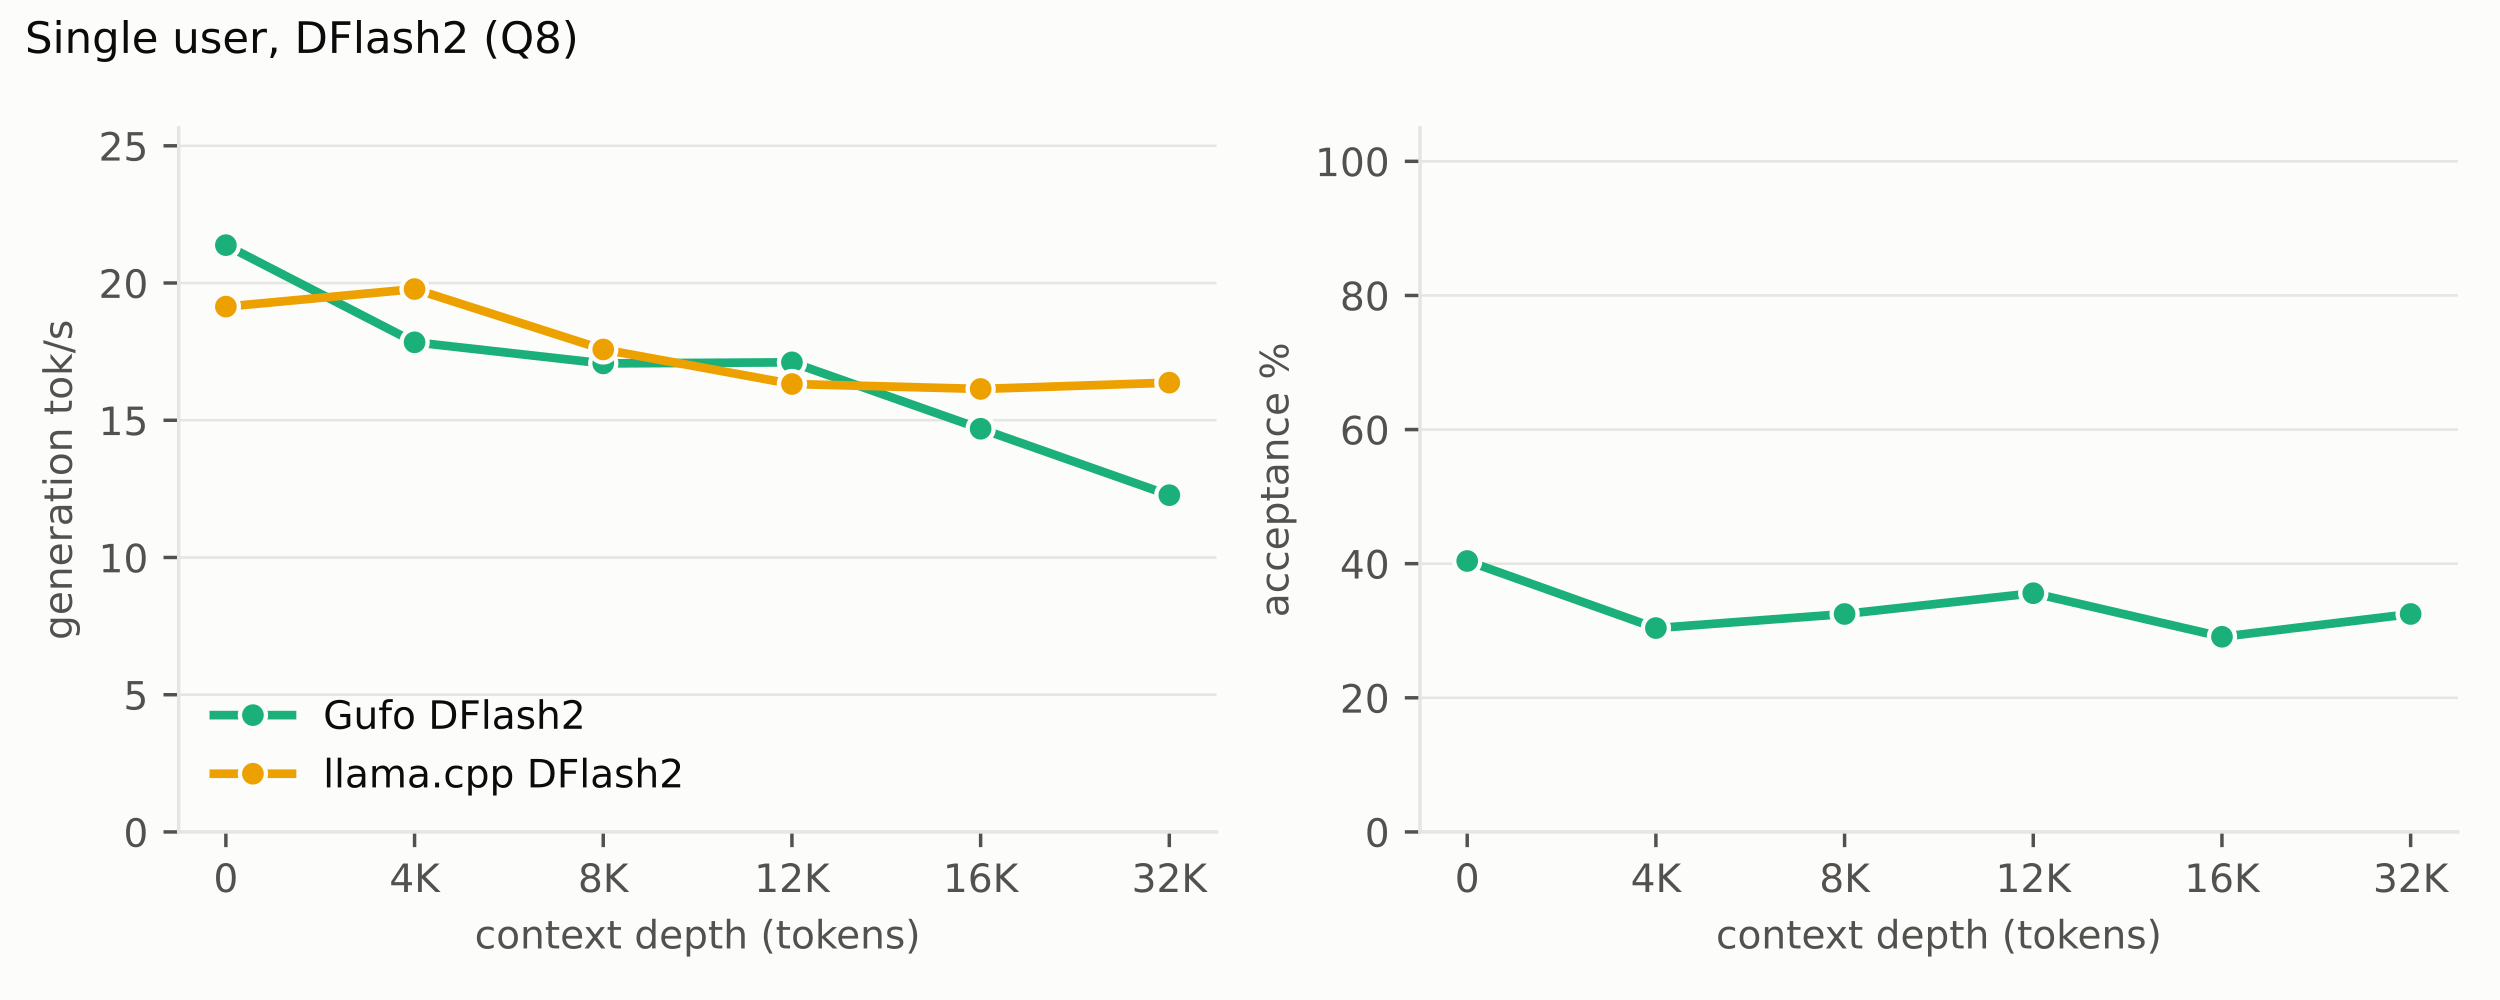
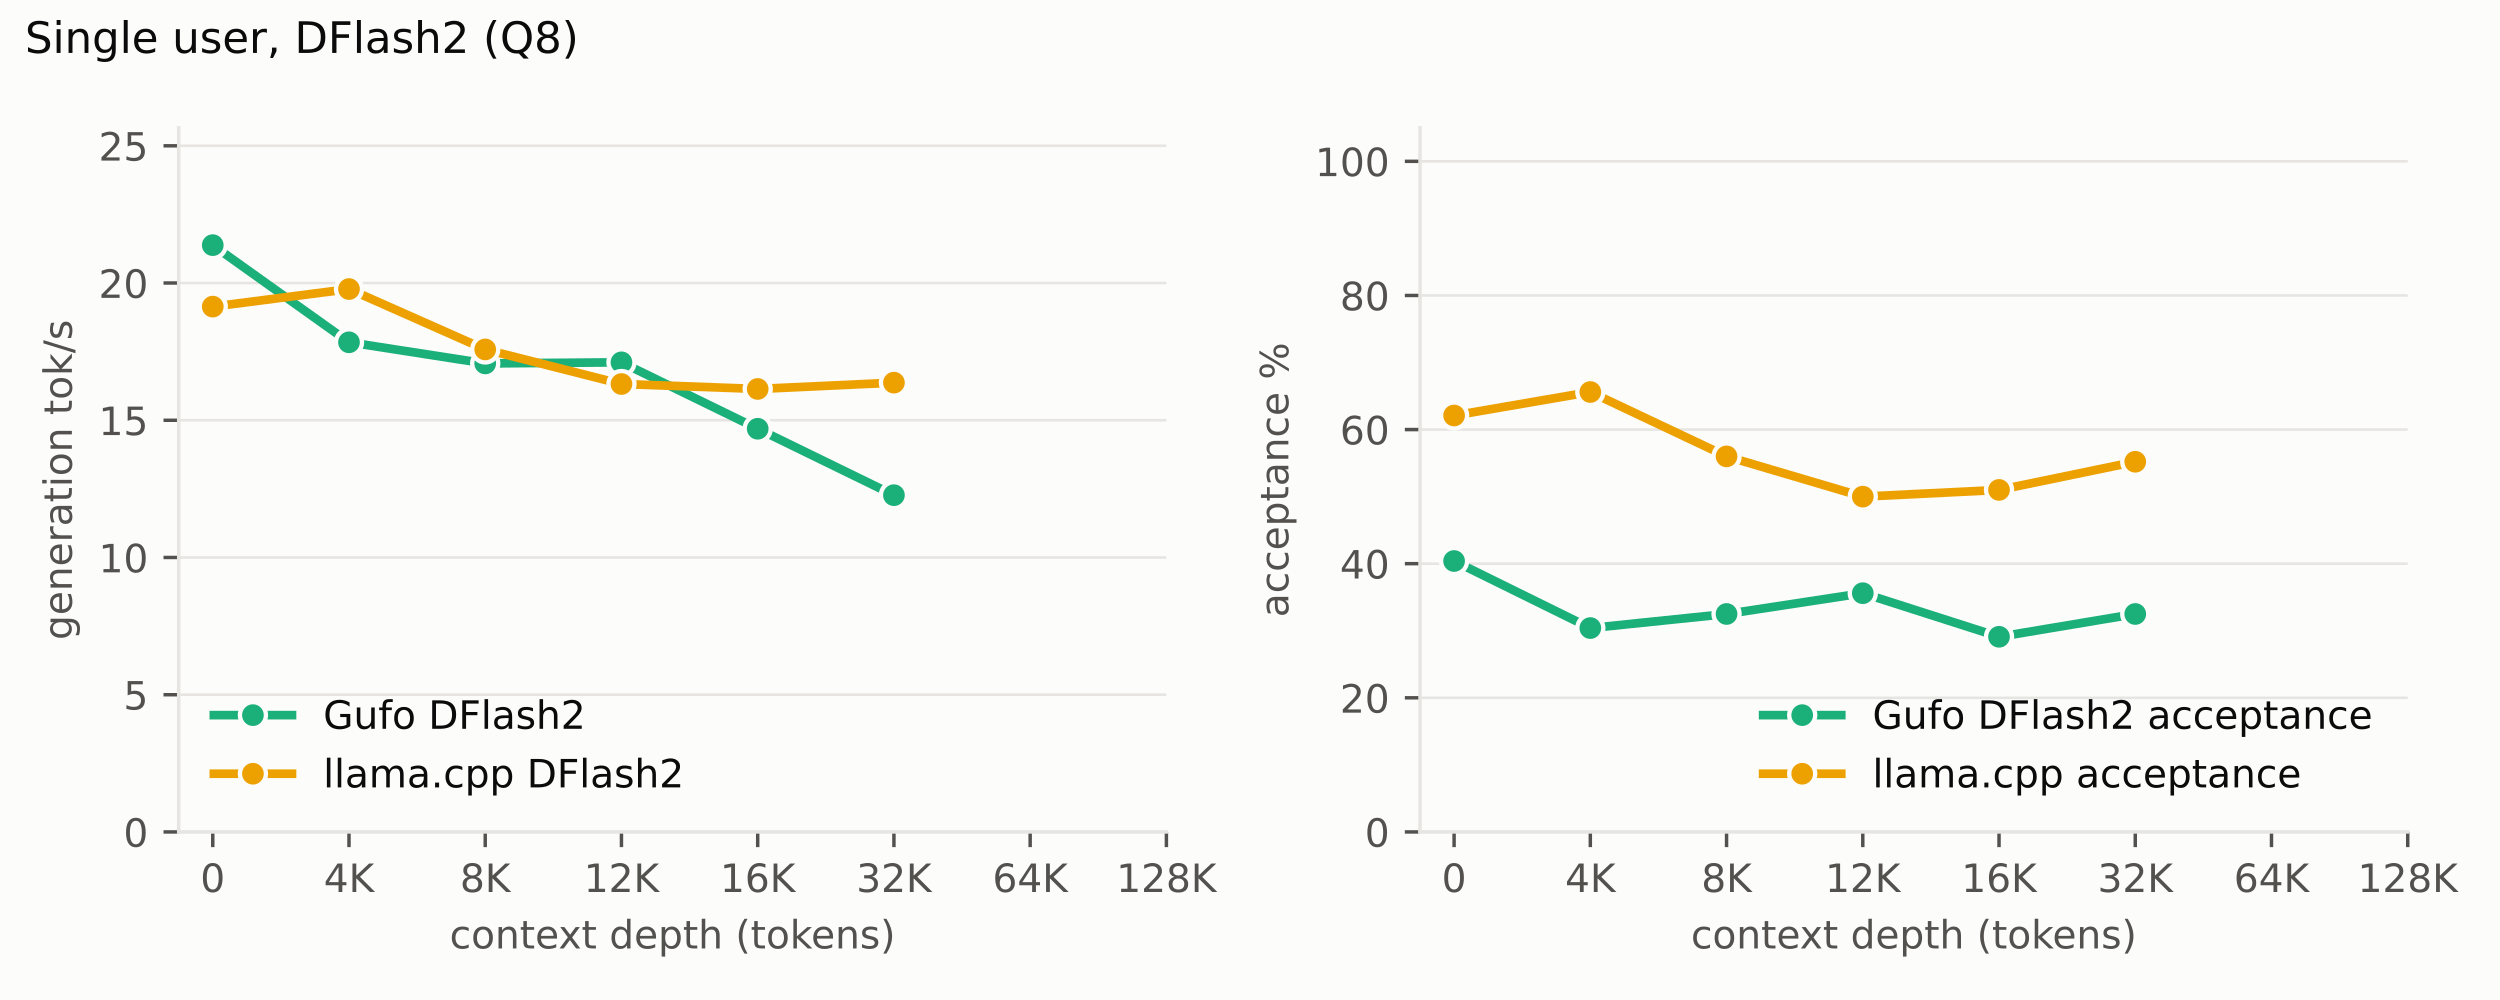
<svg xmlns="http://www.w3.org/2000/svg" xmlns:xlink="http://www.w3.org/1999/xlink" width="576pt" height="230.4pt" viewBox="0 0 576 230.4" version="1.1">
  <defs>
    <style type="text/css">*{stroke-linejoin: round; stroke-linecap: butt}</style>
  </defs>
  <g id="figure_1">
    <g id="patch_1">
      <path d="M 0 230.4  L 576 230.4  L 576 0  L 0 0  z " style="fill: #fcfcfb" />
    </g>
    <g id="axes_1">
      <g id="patch_2">
-         <path d="M 41.173 191.679  L 280.277 191.679  L 280.277 29.441  L 41.173 29.441  z " style="fill: #fcfcfb" />
+         <path d="M 41.173 191.679  L 268.737 191.679  L 268.737 29.441  L 41.173 29.441  z " style="fill: #fcfcfb" />
      </g>
      <g id="matplotlib.axis_1">
        <g id="xtick_1">
          <g id="line2d_1">
            <defs>
              <path id="m1ebf051f68" d="M 0 0  L 0 3.5  " style="stroke: #52514e; stroke-width: 0.8" />
            </defs>
            <g>
-               <use xlink:href="#m1ebf051f68" x="52.042" y="191.679" style="fill: #52514e; stroke: #52514e; stroke-width: 0.8" />
+               <use xlink:href="#m1ebf051f68" x="49.02" y="191.679" style="fill: #52514e; stroke: #52514e; stroke-width: 0.8" />
            </g>
          </g>
          <g id="text_1">
-             <text style="font-size: 9px; font-family: 'DejaVu Sans', 'Bitstream Vera Sans', 'Computer Modern Sans Serif', 'Lucida Grande', 'Verdana', 'Geneva', 'Lucid', 'Arial', 'Helvetica', 'Avant Garde', sans-serif; text-anchor: middle; fill: #52514e" x="52.042" y="205.517" transform="rotate(-0 52.04157 205.5172)">0</text>
+             <text style="font-size: 9px; font-family: 'DejaVu Sans', 'Bitstream Vera Sans', 'Computer Modern Sans Serif', 'Lucida Grande', 'Verdana', 'Geneva', 'Lucid', 'Arial', 'Helvetica', 'Avant Garde', sans-serif; text-anchor: middle; fill: #52514e" x="49.02" y="205.517" transform="rotate(-0 49.02023 205.5172)">0</text>
          </g>
        </g>
        <g id="xtick_2">
          <g id="line2d_2">
            <g>
-               <use xlink:href="#m1ebf051f68" x="95.515" y="191.679" style="fill: #52514e; stroke: #52514e; stroke-width: 0.8" />
+               <use xlink:href="#m1ebf051f68" x="80.408" y="191.679" style="fill: #52514e; stroke: #52514e; stroke-width: 0.8" />
            </g>
          </g>
          <g id="text_2">
-             <text style="font-size: 9px; font-family: 'DejaVu Sans', 'Bitstream Vera Sans', 'Computer Modern Sans Serif', 'Lucida Grande', 'Verdana', 'Geneva', 'Lucid', 'Arial', 'Helvetica', 'Avant Garde', sans-serif; text-anchor: middle; fill: #52514e" x="95.515" y="205.517" transform="rotate(-0 95.51503 205.5172)">4K</text>
+             <text style="font-size: 9px; font-family: 'DejaVu Sans', 'Bitstream Vera Sans', 'Computer Modern Sans Serif', 'Lucida Grande', 'Verdana', 'Geneva', 'Lucid', 'Arial', 'Helvetica', 'Avant Garde', sans-serif; text-anchor: middle; fill: #52514e" x="80.408" y="205.517" transform="rotate(-0 80.40831 205.5172)">4K</text>
          </g>
        </g>
        <g id="xtick_3">
          <g id="line2d_3">
            <g>
-               <use xlink:href="#m1ebf051f68" x="138.988" y="191.679" style="fill: #52514e; stroke: #52514e; stroke-width: 0.8" />
+               <use xlink:href="#m1ebf051f68" x="111.796" y="191.679" style="fill: #52514e; stroke: #52514e; stroke-width: 0.8" />
            </g>
          </g>
          <g id="text_3">
-             <text style="font-size: 9px; font-family: 'DejaVu Sans', 'Bitstream Vera Sans', 'Computer Modern Sans Serif', 'Lucida Grande', 'Verdana', 'Geneva', 'Lucid', 'Arial', 'Helvetica', 'Avant Garde', sans-serif; text-anchor: middle; fill: #52514e" x="138.988" y="205.517" transform="rotate(-0 138.9885 205.5172)">8K</text>
+             <text style="font-size: 9px; font-family: 'DejaVu Sans', 'Bitstream Vera Sans', 'Computer Modern Sans Serif', 'Lucida Grande', 'Verdana', 'Geneva', 'Lucid', 'Arial', 'Helvetica', 'Avant Garde', sans-serif; text-anchor: middle; fill: #52514e" x="111.796" y="205.517" transform="rotate(-0 111.7964 205.5172)">8K</text>
          </g>
        </g>
        <g id="xtick_4">
          <g id="line2d_4">
            <g>
-               <use xlink:href="#m1ebf051f68" x="182.462" y="191.679" style="fill: #52514e; stroke: #52514e; stroke-width: 0.8" />
+               <use xlink:href="#m1ebf051f68" x="143.184" y="191.679" style="fill: #52514e; stroke: #52514e; stroke-width: 0.8" />
            </g>
          </g>
          <g id="text_4">
-             <text style="font-size: 9px; font-family: 'DejaVu Sans', 'Bitstream Vera Sans', 'Computer Modern Sans Serif', 'Lucida Grande', 'Verdana', 'Geneva', 'Lucid', 'Arial', 'Helvetica', 'Avant Garde', sans-serif; text-anchor: middle; fill: #52514e" x="182.462" y="205.517" transform="rotate(-0 182.4619 205.5172)">12K</text>
+             <text style="font-size: 9px; font-family: 'DejaVu Sans', 'Bitstream Vera Sans', 'Computer Modern Sans Serif', 'Lucida Grande', 'Verdana', 'Geneva', 'Lucid', 'Arial', 'Helvetica', 'Avant Garde', sans-serif; text-anchor: middle; fill: #52514e" x="143.184" y="205.517" transform="rotate(-0 143.1845 205.5172)">12K</text>
          </g>
        </g>
        <g id="xtick_5">
          <g id="line2d_5">
            <g>
-               <use xlink:href="#m1ebf051f68" x="225.935" y="191.679" style="fill: #52514e; stroke: #52514e; stroke-width: 0.8" />
+               <use xlink:href="#m1ebf051f68" x="174.573" y="191.679" style="fill: #52514e; stroke: #52514e; stroke-width: 0.8" />
            </g>
          </g>
          <g id="text_5">
-             <text style="font-size: 9px; font-family: 'DejaVu Sans', 'Bitstream Vera Sans', 'Computer Modern Sans Serif', 'Lucida Grande', 'Verdana', 'Geneva', 'Lucid', 'Arial', 'Helvetica', 'Avant Garde', sans-serif; text-anchor: middle; fill: #52514e" x="225.935" y="205.517" transform="rotate(-0 225.9354 205.5172)">16K</text>
+             <text style="font-size: 9px; font-family: 'DejaVu Sans', 'Bitstream Vera Sans', 'Computer Modern Sans Serif', 'Lucida Grande', 'Verdana', 'Geneva', 'Lucid', 'Arial', 'Helvetica', 'Avant Garde', sans-serif; text-anchor: middle; fill: #52514e" x="174.573" y="205.517" transform="rotate(-0 174.5726 205.5172)">16K</text>
          </g>
        </g>
        <g id="xtick_6">
          <g id="line2d_6">
            <g>
-               <use xlink:href="#m1ebf051f68" x="269.409" y="191.679" style="fill: #52514e; stroke: #52514e; stroke-width: 0.8" />
+               <use xlink:href="#m1ebf051f68" x="205.961" y="191.679" style="fill: #52514e; stroke: #52514e; stroke-width: 0.8" />
            </g>
          </g>
          <g id="text_6">
-             <text style="font-size: 9px; font-family: 'DejaVu Sans', 'Bitstream Vera Sans', 'Computer Modern Sans Serif', 'Lucida Grande', 'Verdana', 'Geneva', 'Lucid', 'Arial', 'Helvetica', 'Avant Garde', sans-serif; text-anchor: middle; fill: #52514e" x="269.409" y="205.517" transform="rotate(-0 269.4089 205.5172)">32K</text>
-           </g>
-         </g>
-         <g id="text_7">
-           <text style="font-size: 9px; font-family: 'DejaVu Sans', 'Bitstream Vera Sans', 'Computer Modern Sans Serif', 'Lucida Grande', 'Verdana', 'Geneva', 'Lucid', 'Arial', 'Helvetica', 'Avant Garde', sans-serif; text-anchor: middle; fill: #52514e" x="160.725" y="218.518" transform="rotate(-0 160.7252 218.5179)">context depth (tokens)</text>
+             <text style="font-size: 9px; font-family: 'DejaVu Sans', 'Bitstream Vera Sans', 'Computer Modern Sans Serif', 'Lucida Grande', 'Verdana', 'Geneva', 'Lucid', 'Arial', 'Helvetica', 'Avant Garde', sans-serif; text-anchor: middle; fill: #52514e" x="205.961" y="205.517" transform="rotate(-0 205.9607 205.5172)">32K</text>
+           </g>
+         </g>
+         <g id="xtick_7">
+           <g id="line2d_7">
+             <g>
+               <use xlink:href="#m1ebf051f68" x="237.349" y="191.679" style="fill: #52514e; stroke: #52514e; stroke-width: 0.8" />
+             </g>
+           </g>
+           <g id="text_7">
+             <text style="font-size: 9px; font-family: 'DejaVu Sans', 'Bitstream Vera Sans', 'Computer Modern Sans Serif', 'Lucida Grande', 'Verdana', 'Geneva', 'Lucid', 'Arial', 'Helvetica', 'Avant Garde', sans-serif; text-anchor: middle; fill: #52514e" x="237.349" y="205.517" transform="rotate(-0 237.3487 205.5172)">64K</text>
+           </g>
+         </g>
+         <g id="xtick_8">
+           <g id="line2d_8">
+             <g>
+               <use xlink:href="#m1ebf051f68" x="268.737" y="191.679" style="fill: #52514e; stroke: #52514e; stroke-width: 0.8" />
+             </g>
+           </g>
+           <g id="text_8">
+             <text style="font-size: 9px; font-family: 'DejaVu Sans', 'Bitstream Vera Sans', 'Computer Modern Sans Serif', 'Lucida Grande', 'Verdana', 'Geneva', 'Lucid', 'Arial', 'Helvetica', 'Avant Garde', sans-serif; text-anchor: middle; fill: #52514e" x="268.737" y="205.517" transform="rotate(-0 268.7368 205.5172)">128K</text>
+           </g>
+         </g>
+         <g id="text_9">
+           <text style="font-size: 9px; font-family: 'DejaVu Sans', 'Bitstream Vera Sans', 'Computer Modern Sans Serif', 'Lucida Grande', 'Verdana', 'Geneva', 'Lucid', 'Arial', 'Helvetica', 'Avant Garde', sans-serif; text-anchor: middle; fill: #52514e" x="154.955" y="218.518" transform="rotate(-0 154.955 218.5179)">context depth (tokens)</text>
        </g>
      </g>
      <g id="matplotlib.axis_2">
        <g id="ytick_1">
-           <g id="line2d_7">
-             <path d="M 41.173 191.679  L 280.277 191.679  " clip-path="url(#p342132c2d8)" style="fill: none; stroke: #e6e5e1; stroke-width: 0.6; stroke-linecap: square" />
-           </g>
-           <g id="line2d_8">
+           <g id="line2d_9">
+             <path d="M 41.173 191.679  L 268.737 191.679  " clip-path="url(#pf7dad70ffb)" style="fill: none; stroke: #e6e5e1; stroke-width: 0.6; stroke-linecap: square" />
+           </g>
+           <g id="line2d_10">
            <defs>
              <path id="m680e5b1e24" d="M 0 0  L -3.5 0  " style="stroke: #52514e; stroke-width: 0.8" />
            </defs>
            <g>
              <use xlink:href="#m680e5b1e24" x="41.173" y="191.679" style="fill: #52514e; stroke: #52514e; stroke-width: 0.8" />
            </g>
          </g>
-           <g id="text_8">
+           <g id="text_10">
            <text style="font-size: 9px; font-family: 'DejaVu Sans', 'Bitstream Vera Sans', 'Computer Modern Sans Serif', 'Lucida Grande', 'Verdana', 'Geneva', 'Lucid', 'Arial', 'Helvetica', 'Avant Garde', sans-serif; text-anchor: end; fill: #52514e" x="34.173" y="195.098" transform="rotate(-0 34.1732 195.0982)">0</text>
          </g>
        </g>
        <g id="ytick_2">
-           <g id="line2d_9">
-             <path d="M 41.173 160.061  L 280.277 160.061  " clip-path="url(#p342132c2d8)" style="fill: none; stroke: #e6e5e1; stroke-width: 0.6; stroke-linecap: square" />
-           </g>
-           <g id="line2d_10">
+           <g id="line2d_11">
+             <path d="M 41.173 160.061  L 268.737 160.061  " clip-path="url(#pf7dad70ffb)" style="fill: none; stroke: #e6e5e1; stroke-width: 0.6; stroke-linecap: square" />
+           </g>
+           <g id="line2d_12">
            <g>
              <use xlink:href="#m680e5b1e24" x="41.173" y="160.061" style="fill: #52514e; stroke: #52514e; stroke-width: 0.8" />
            </g>
          </g>
-           <g id="text_9">
+           <g id="text_11">
            <text style="font-size: 9px; font-family: 'DejaVu Sans', 'Bitstream Vera Sans', 'Computer Modern Sans Serif', 'Lucida Grande', 'Verdana', 'Geneva', 'Lucid', 'Arial', 'Helvetica', 'Avant Garde', sans-serif; text-anchor: end; fill: #52514e" x="34.173" y="163.48" transform="rotate(-0 34.1732 163.4802)">5</text>
          </g>
        </g>
        <g id="ytick_3">
-           <g id="line2d_11">
-             <path d="M 41.173 128.443  L 280.277 128.443  " clip-path="url(#p342132c2d8)" style="fill: none; stroke: #e6e5e1; stroke-width: 0.6; stroke-linecap: square" />
-           </g>
-           <g id="line2d_12">
+           <g id="line2d_13">
+             <path d="M 41.173 128.443  L 268.737 128.443  " clip-path="url(#pf7dad70ffb)" style="fill: none; stroke: #e6e5e1; stroke-width: 0.6; stroke-linecap: square" />
+           </g>
+           <g id="line2d_14">
            <g>
              <use xlink:href="#m680e5b1e24" x="41.173" y="128.443" style="fill: #52514e; stroke: #52514e; stroke-width: 0.8" />
            </g>
          </g>
-           <g id="text_10">
+           <g id="text_12">
            <text style="font-size: 9px; font-family: 'DejaVu Sans', 'Bitstream Vera Sans', 'Computer Modern Sans Serif', 'Lucida Grande', 'Verdana', 'Geneva', 'Lucid', 'Arial', 'Helvetica', 'Avant Garde', sans-serif; text-anchor: end; fill: #52514e" x="34.173" y="131.862" transform="rotate(-0 34.1732 131.8622)">10</text>
          </g>
        </g>
        <g id="ytick_4">
-           <g id="line2d_13">
-             <path d="M 41.173 96.825  L 280.277 96.825  " clip-path="url(#p342132c2d8)" style="fill: none; stroke: #e6e5e1; stroke-width: 0.6; stroke-linecap: square" />
-           </g>
-           <g id="line2d_14">
+           <g id="line2d_15">
+             <path d="M 41.173 96.825  L 268.737 96.825  " clip-path="url(#pf7dad70ffb)" style="fill: none; stroke: #e6e5e1; stroke-width: 0.6; stroke-linecap: square" />
+           </g>
+           <g id="line2d_16">
            <g>
              <use xlink:href="#m680e5b1e24" x="41.173" y="96.825" style="fill: #52514e; stroke: #52514e; stroke-width: 0.8" />
            </g>
          </g>
-           <g id="text_11">
+           <g id="text_13">
            <text style="font-size: 9px; font-family: 'DejaVu Sans', 'Bitstream Vera Sans', 'Computer Modern Sans Serif', 'Lucida Grande', 'Verdana', 'Geneva', 'Lucid', 'Arial', 'Helvetica', 'Avant Garde', sans-serif; text-anchor: end; fill: #52514e" x="34.173" y="100.244" transform="rotate(-0 34.1732 100.2441)">15</text>
          </g>
        </g>
        <g id="ytick_5">
-           <g id="line2d_15">
-             <path d="M 41.173 65.207  L 280.277 65.207  " clip-path="url(#p342132c2d8)" style="fill: none; stroke: #e6e5e1; stroke-width: 0.6; stroke-linecap: square" />
-           </g>
-           <g id="line2d_16">
+           <g id="line2d_17">
+             <path d="M 41.173 65.207  L 268.737 65.207  " clip-path="url(#pf7dad70ffb)" style="fill: none; stroke: #e6e5e1; stroke-width: 0.6; stroke-linecap: square" />
+           </g>
+           <g id="line2d_18">
            <g>
              <use xlink:href="#m680e5b1e24" x="41.173" y="65.207" style="fill: #52514e; stroke: #52514e; stroke-width: 0.8" />
            </g>
          </g>
-           <g id="text_12">
+           <g id="text_14">
            <text style="font-size: 9px; font-family: 'DejaVu Sans', 'Bitstream Vera Sans', 'Computer Modern Sans Serif', 'Lucida Grande', 'Verdana', 'Geneva', 'Lucid', 'Arial', 'Helvetica', 'Avant Garde', sans-serif; text-anchor: end; fill: #52514e" x="34.173" y="68.626" transform="rotate(-0 34.1732 68.62606)">20</text>
          </g>
        </g>
        <g id="ytick_6">
-           <g id="line2d_17">
-             <path d="M 41.173 33.589  L 280.277 33.589  " clip-path="url(#p342132c2d8)" style="fill: none; stroke: #e6e5e1; stroke-width: 0.6; stroke-linecap: square" />
-           </g>
-           <g id="line2d_18">
+           <g id="line2d_19">
+             <path d="M 41.173 33.589  L 268.737 33.589  " clip-path="url(#pf7dad70ffb)" style="fill: none; stroke: #e6e5e1; stroke-width: 0.6; stroke-linecap: square" />
+           </g>
+           <g id="line2d_20">
            <g>
              <use xlink:href="#m680e5b1e24" x="41.173" y="33.589" style="fill: #52514e; stroke: #52514e; stroke-width: 0.8" />
            </g>
          </g>
-           <g id="text_13">
+           <g id="text_15">
            <text style="font-size: 9px; font-family: 'DejaVu Sans', 'Bitstream Vera Sans', 'Computer Modern Sans Serif', 'Lucida Grande', 'Verdana', 'Geneva', 'Lucid', 'Arial', 'Helvetica', 'Avant Garde', sans-serif; text-anchor: end; fill: #52514e" x="34.173" y="37.008" transform="rotate(-0 34.1732 37.00801)">25</text>
          </g>
        </g>
-         <g id="text_14">
+         <g id="text_16">
          <text style="font-size: 9px; font-family: 'DejaVu Sans', 'Bitstream Vera Sans', 'Computer Modern Sans Serif', 'Lucida Grande', 'Verdana', 'Geneva', 'Lucid', 'Arial', 'Helvetica', 'Avant Garde', sans-serif; text-anchor: middle; fill: #52514e" x="16.559" y="110.56" transform="rotate(-90 16.55859 110.56)">generation tok/s</text>
        </g>
      </g>
-       <g id="line2d_19">
-         <path d="M 52.042 56.481  L 95.515 78.866  L 138.988 83.735  L 182.462 83.482  L 225.935 98.785  L 269.409 114.089  " clip-path="url(#p342132c2d8)" style="fill: none; stroke: #1baf7a; stroke-width: 2; stroke-linecap: square" />
+       <g id="line2d_21">
+         <path d="M 49.02 56.481  L 80.408 78.866  L 111.796 83.735  L 143.184 83.482  L 174.573 98.785  L 205.961 114.089  " clip-path="url(#pf7dad70ffb)" style="fill: none; stroke: #1baf7a; stroke-width: 2; stroke-linecap: square" />
        <defs>
          <path id="m52f97da8ad" d="M 0 3  C 0.796 3 1.559 2.684 2.121 2.121  C 2.684 1.559 3 0.796 3 0  C 3 -0.796 2.684 -1.559 2.121 -2.121  C 1.559 -2.684 0.796 -3 0 -3  C -0.796 -3 -1.559 -2.684 -2.121 -2.121  C -2.684 -1.559 -3 -0.796 -3 0  C -3 0.796 -2.684 1.559 -2.121 2.121  C -1.559 2.684 -0.796 3 0 3  z " style="stroke: #fcfcfb" />
        </defs>
-         <g clip-path="url(#p342132c2d8)">
-           <use xlink:href="#m52f97da8ad" x="52.042" y="56.481" style="fill: #1baf7a; stroke: #fcfcfb" />
-           <use xlink:href="#m52f97da8ad" x="95.515" y="78.866" style="fill: #1baf7a; stroke: #fcfcfb" />
-           <use xlink:href="#m52f97da8ad" x="138.988" y="83.735" style="fill: #1baf7a; stroke: #fcfcfb" />
-           <use xlink:href="#m52f97da8ad" x="182.462" y="83.482" style="fill: #1baf7a; stroke: #fcfcfb" />
-           <use xlink:href="#m52f97da8ad" x="225.935" y="98.785" style="fill: #1baf7a; stroke: #fcfcfb" />
-           <use xlink:href="#m52f97da8ad" x="269.409" y="114.089" style="fill: #1baf7a; stroke: #fcfcfb" />
-         </g>
-       </g>
-       <g id="line2d_20">
-         <path d="M 52.042 70.645  L 95.515 66.598  L 138.988 80.51  L 182.462 88.478  L 225.935 89.616  L 269.409 88.162  " clip-path="url(#p342132c2d8)" style="fill: none; stroke: #eda100; stroke-width: 2; stroke-linecap: square" />
+         <g clip-path="url(#pf7dad70ffb)">
+           <use xlink:href="#m52f97da8ad" x="49.02" y="56.481" style="fill: #1baf7a; stroke: #fcfcfb" />
+           <use xlink:href="#m52f97da8ad" x="80.408" y="78.866" style="fill: #1baf7a; stroke: #fcfcfb" />
+           <use xlink:href="#m52f97da8ad" x="111.796" y="83.735" style="fill: #1baf7a; stroke: #fcfcfb" />
+           <use xlink:href="#m52f97da8ad" x="143.184" y="83.482" style="fill: #1baf7a; stroke: #fcfcfb" />
+           <use xlink:href="#m52f97da8ad" x="174.573" y="98.785" style="fill: #1baf7a; stroke: #fcfcfb" />
+           <use xlink:href="#m52f97da8ad" x="205.961" y="114.089" style="fill: #1baf7a; stroke: #fcfcfb" />
+         </g>
+       </g>
+       <g id="line2d_22">
+         <path d="M 49.02 70.645  L 80.408 66.598  L 111.796 80.51  L 143.184 88.478  L 174.573 89.616  L 205.961 88.162  " clip-path="url(#pf7dad70ffb)" style="fill: none; stroke: #eda100; stroke-width: 2; stroke-linecap: square" />
        <defs>
          <path id="mb9ac056d34" d="M 0 3  C 0.796 3 1.559 2.684 2.121 2.121  C 2.684 1.559 3 0.796 3 0  C 3 -0.796 2.684 -1.559 2.121 -2.121  C 1.559 -2.684 0.796 -3 0 -3  C -0.796 -3 -1.559 -2.684 -2.121 -2.121  C -2.684 -1.559 -3 -0.796 -3 0  C -3 0.796 -2.684 1.559 -2.121 2.121  C -1.559 2.684 -0.796 3 0 3  z " style="stroke: #fcfcfb" />
        </defs>
-         <g clip-path="url(#p342132c2d8)">
-           <use xlink:href="#mb9ac056d34" x="52.042" y="70.645" style="fill: #eda100; stroke: #fcfcfb" />
-           <use xlink:href="#mb9ac056d34" x="95.515" y="66.598" style="fill: #eda100; stroke: #fcfcfb" />
-           <use xlink:href="#mb9ac056d34" x="138.988" y="80.51" style="fill: #eda100; stroke: #fcfcfb" />
-           <use xlink:href="#mb9ac056d34" x="182.462" y="88.478" style="fill: #eda100; stroke: #fcfcfb" />
-           <use xlink:href="#mb9ac056d34" x="225.935" y="89.616" style="fill: #eda100; stroke: #fcfcfb" />
-           <use xlink:href="#mb9ac056d34" x="269.409" y="88.162" style="fill: #eda100; stroke: #fcfcfb" />
+         <g clip-path="url(#pf7dad70ffb)">
+           <use xlink:href="#mb9ac056d34" x="49.02" y="70.645" style="fill: #eda100; stroke: #fcfcfb" />
+           <use xlink:href="#mb9ac056d34" x="80.408" y="66.598" style="fill: #eda100; stroke: #fcfcfb" />
+           <use xlink:href="#mb9ac056d34" x="111.796" y="80.51" style="fill: #eda100; stroke: #fcfcfb" />
+           <use xlink:href="#mb9ac056d34" x="143.184" y="88.478" style="fill: #eda100; stroke: #fcfcfb" />
+           <use xlink:href="#mb9ac056d34" x="174.573" y="89.616" style="fill: #eda100; stroke: #fcfcfb" />
+           <use xlink:href="#mb9ac056d34" x="205.961" y="88.162" style="fill: #eda100; stroke: #fcfcfb" />
        </g>
      </g>
      <g id="patch_3">
        <path d="M 41.173 191.679  L 41.173 29.441  " style="fill: none; stroke: #e6e5e1; stroke-width: 0.8; stroke-linejoin: miter; stroke-linecap: square" />
      </g>
      <g id="patch_4">
-         <path d="M 41.173 191.679  L 280.277 191.679  " style="fill: none; stroke: #e6e5e1; stroke-width: 0.8; stroke-linejoin: miter; stroke-linecap: square" />
+         <path d="M 41.173 191.679  L 268.737 191.679  " style="fill: none; stroke: #e6e5e1; stroke-width: 0.8; stroke-linejoin: miter; stroke-linecap: square" />
      </g>
      <g id="legend_1">
-         <g id="line2d_21">
+         <g id="line2d_23">
          <path d="M 49.273 164.766  L 58.273 164.766  L 67.273 164.766  " style="fill: none; stroke: #1baf7a; stroke-width: 2; stroke-linecap: square" />
          <g>
            <use xlink:href="#m52f97da8ad" x="58.273" y="164.766" style="fill: #1baf7a; stroke: #fcfcfb" />
          </g>
        </g>
-         <g id="text_15">
+         <g id="text_17">
          <text style="font-size: 9px; font-family: 'DejaVu Sans', 'Bitstream Vera Sans', 'Computer Modern Sans Serif', 'Lucida Grande', 'Verdana', 'Geneva', 'Lucid', 'Arial', 'Helvetica', 'Avant Garde', sans-serif; text-anchor: start; fill: #0b0b0b" x="74.473" y="167.916" transform="rotate(-0 74.4732 167.9165)">Gufo DFlash2</text>
        </g>
-         <g id="line2d_22">
+         <g id="line2d_24">
          <path d="M 49.273 178.267  L 58.273 178.267  L 67.273 178.267  " style="fill: none; stroke: #eda100; stroke-width: 2; stroke-linecap: square" />
          <g>
            <use xlink:href="#mb9ac056d34" x="58.273" y="178.267" style="fill: #eda100; stroke: #fcfcfb" />
          </g>
        </g>
-         <g id="text_16">
+         <g id="text_18">
          <text style="font-size: 9px; font-family: 'DejaVu Sans', 'Bitstream Vera Sans', 'Computer Modern Sans Serif', 'Lucida Grande', 'Verdana', 'Geneva', 'Lucid', 'Arial', 'Helvetica', 'Avant Garde', sans-serif; text-anchor: start; fill: #0b0b0b" x="74.473" y="181.417" transform="rotate(-0 74.4732 181.4172)">llama.cpp DFlash2</text>
        </g>
      </g>
    </g>
    <g id="axes_2">
      <g id="patch_5">
-         <path d="M 327.176 191.679  L 566.28 191.679  L 566.28 29.441  L 327.176 29.441  z " style="fill: #fcfcfb" />
+         <path d="M 327.176 191.679  L 554.74 191.679  L 554.74 29.441  L 327.176 29.441  z " style="fill: #fcfcfb" />
      </g>
      <g id="matplotlib.axis_3">
-         <g id="xtick_7">
-           <g id="line2d_23">
-             <g>
-               <use xlink:href="#m1ebf051f68" x="338.044" y="191.679" style="fill: #52514e; stroke: #52514e; stroke-width: 0.8" />
-             </g>
-           </g>
-           <g id="text_17">
-             <text style="font-size: 9px; font-family: 'DejaVu Sans', 'Bitstream Vera Sans', 'Computer Modern Sans Serif', 'Lucida Grande', 'Verdana', 'Geneva', 'Lucid', 'Arial', 'Helvetica', 'Avant Garde', sans-serif; text-anchor: middle; fill: #52514e" x="338.044" y="205.517" transform="rotate(-0 338.0443 205.5172)">0</text>
-           </g>
-         </g>
-         <g id="xtick_8">
-           <g id="line2d_24">
-             <g>
-               <use xlink:href="#m1ebf051f68" x="381.518" y="191.679" style="fill: #52514e; stroke: #52514e; stroke-width: 0.8" />
-             </g>
-           </g>
-           <g id="text_18">
-             <text style="font-size: 9px; font-family: 'DejaVu Sans', 'Bitstream Vera Sans', 'Computer Modern Sans Serif', 'Lucida Grande', 'Verdana', 'Geneva', 'Lucid', 'Arial', 'Helvetica', 'Avant Garde', sans-serif; text-anchor: middle; fill: #52514e" x="381.518" y="205.517" transform="rotate(-0 381.5178 205.5172)">4K</text>
-           </g>
-         </g>
        <g id="xtick_9">
          <g id="line2d_25">
            <g>
-               <use xlink:href="#m1ebf051f68" x="424.991" y="191.679" style="fill: #52514e; stroke: #52514e; stroke-width: 0.8" />
+               <use xlink:href="#m1ebf051f68" x="335.023" y="191.679" style="fill: #52514e; stroke: #52514e; stroke-width: 0.8" />
            </g>
          </g>
          <g id="text_19">
-             <text style="font-size: 9px; font-family: 'DejaVu Sans', 'Bitstream Vera Sans', 'Computer Modern Sans Serif', 'Lucida Grande', 'Verdana', 'Geneva', 'Lucid', 'Arial', 'Helvetica', 'Avant Garde', sans-serif; text-anchor: middle; fill: #52514e" x="424.991" y="205.517" transform="rotate(-0 424.9913 205.5172)">8K</text>
+             <text style="font-size: 9px; font-family: 'DejaVu Sans', 'Bitstream Vera Sans', 'Computer Modern Sans Serif', 'Lucida Grande', 'Verdana', 'Geneva', 'Lucid', 'Arial', 'Helvetica', 'Avant Garde', sans-serif; text-anchor: middle; fill: #52514e" x="335.023" y="205.517" transform="rotate(-0 335.023 205.5172)">0</text>
          </g>
        </g>
        <g id="xtick_10">
          <g id="line2d_26">
            <g>
-               <use xlink:href="#m1ebf051f68" x="468.465" y="191.679" style="fill: #52514e; stroke: #52514e; stroke-width: 0.8" />
+               <use xlink:href="#m1ebf051f68" x="366.411" y="191.679" style="fill: #52514e; stroke: #52514e; stroke-width: 0.8" />
            </g>
          </g>
          <g id="text_20">
-             <text style="font-size: 9px; font-family: 'DejaVu Sans', 'Bitstream Vera Sans', 'Computer Modern Sans Serif', 'Lucida Grande', 'Verdana', 'Geneva', 'Lucid', 'Arial', 'Helvetica', 'Avant Garde', sans-serif; text-anchor: middle; fill: #52514e" x="468.465" y="205.517" transform="rotate(-0 468.4647 205.5172)">12K</text>
+             <text style="font-size: 9px; font-family: 'DejaVu Sans', 'Bitstream Vera Sans', 'Computer Modern Sans Serif', 'Lucida Grande', 'Verdana', 'Geneva', 'Lucid', 'Arial', 'Helvetica', 'Avant Garde', sans-serif; text-anchor: middle; fill: #52514e" x="366.411" y="205.517" transform="rotate(-0 366.4111 205.5172)">4K</text>
          </g>
        </g>
        <g id="xtick_11">
          <g id="line2d_27">
            <g>
-               <use xlink:href="#m1ebf051f68" x="511.938" y="191.679" style="fill: #52514e; stroke: #52514e; stroke-width: 0.8" />
+               <use xlink:href="#m1ebf051f68" x="397.799" y="191.679" style="fill: #52514e; stroke: #52514e; stroke-width: 0.8" />
            </g>
          </g>
          <g id="text_21">
-             <text style="font-size: 9px; font-family: 'DejaVu Sans', 'Bitstream Vera Sans', 'Computer Modern Sans Serif', 'Lucida Grande', 'Verdana', 'Geneva', 'Lucid', 'Arial', 'Helvetica', 'Avant Garde', sans-serif; text-anchor: middle; fill: #52514e" x="511.938" y="205.517" transform="rotate(-0 511.9382 205.5172)">16K</text>
+             <text style="font-size: 9px; font-family: 'DejaVu Sans', 'Bitstream Vera Sans', 'Computer Modern Sans Serif', 'Lucida Grande', 'Verdana', 'Geneva', 'Lucid', 'Arial', 'Helvetica', 'Avant Garde', sans-serif; text-anchor: middle; fill: #52514e" x="397.799" y="205.517" transform="rotate(-0 397.7992 205.5172)">8K</text>
          </g>
        </g>
        <g id="xtick_12">
          <g id="line2d_28">
            <g>
-               <use xlink:href="#m1ebf051f68" x="555.412" y="191.679" style="fill: #52514e; stroke: #52514e; stroke-width: 0.8" />
+               <use xlink:href="#m1ebf051f68" x="429.187" y="191.679" style="fill: #52514e; stroke: #52514e; stroke-width: 0.8" />
            </g>
          </g>
          <g id="text_22">
-             <text style="font-size: 9px; font-family: 'DejaVu Sans', 'Bitstream Vera Sans', 'Computer Modern Sans Serif', 'Lucida Grande', 'Verdana', 'Geneva', 'Lucid', 'Arial', 'Helvetica', 'Avant Garde', sans-serif; text-anchor: middle; fill: #52514e" x="555.412" y="205.517" transform="rotate(-0 555.4116 205.5172)">32K</text>
-           </g>
-         </g>
-         <g id="text_23">
-           <text style="font-size: 9px; font-family: 'DejaVu Sans', 'Bitstream Vera Sans', 'Computer Modern Sans Serif', 'Lucida Grande', 'Verdana', 'Geneva', 'Lucid', 'Arial', 'Helvetica', 'Avant Garde', sans-serif; text-anchor: middle; fill: #52514e" x="446.728" y="218.518" transform="rotate(-0 446.728 218.5179)">context depth (tokens)</text>
+             <text style="font-size: 9px; font-family: 'DejaVu Sans', 'Bitstream Vera Sans', 'Computer Modern Sans Serif', 'Lucida Grande', 'Verdana', 'Geneva', 'Lucid', 'Arial', 'Helvetica', 'Avant Garde', sans-serif; text-anchor: middle; fill: #52514e" x="429.187" y="205.517" transform="rotate(-0 429.1873 205.5172)">12K</text>
+           </g>
+         </g>
+         <g id="xtick_13">
+           <g id="line2d_29">
+             <g>
+               <use xlink:href="#m1ebf051f68" x="460.575" y="191.679" style="fill: #52514e; stroke: #52514e; stroke-width: 0.8" />
+             </g>
+           </g>
+           <g id="text_23">
+             <text style="font-size: 9px; font-family: 'DejaVu Sans', 'Bitstream Vera Sans', 'Computer Modern Sans Serif', 'Lucida Grande', 'Verdana', 'Geneva', 'Lucid', 'Arial', 'Helvetica', 'Avant Garde', sans-serif; text-anchor: middle; fill: #52514e" x="460.575" y="205.517" transform="rotate(-0 460.5753 205.5172)">16K</text>
+           </g>
+         </g>
+         <g id="xtick_14">
+           <g id="line2d_30">
+             <g>
+               <use xlink:href="#m1ebf051f68" x="491.963" y="191.679" style="fill: #52514e; stroke: #52514e; stroke-width: 0.8" />
+             </g>
+           </g>
+           <g id="text_24">
+             <text style="font-size: 9px; font-family: 'DejaVu Sans', 'Bitstream Vera Sans', 'Computer Modern Sans Serif', 'Lucida Grande', 'Verdana', 'Geneva', 'Lucid', 'Arial', 'Helvetica', 'Avant Garde', sans-serif; text-anchor: middle; fill: #52514e" x="491.963" y="205.517" transform="rotate(-0 491.9634 205.5172)">32K</text>
+           </g>
+         </g>
+         <g id="xtick_15">
+           <g id="line2d_31">
+             <g>
+               <use xlink:href="#m1ebf051f68" x="523.352" y="191.679" style="fill: #52514e; stroke: #52514e; stroke-width: 0.8" />
+             </g>
+           </g>
+           <g id="text_25">
+             <text style="font-size: 9px; font-family: 'DejaVu Sans', 'Bitstream Vera Sans', 'Computer Modern Sans Serif', 'Lucida Grande', 'Verdana', 'Geneva', 'Lucid', 'Arial', 'Helvetica', 'Avant Garde', sans-serif; text-anchor: middle; fill: #52514e" x="523.352" y="205.517" transform="rotate(-0 523.3515 205.5172)">64K</text>
+           </g>
+         </g>
+         <g id="xtick_16">
+           <g id="line2d_32">
+             <g>
+               <use xlink:href="#m1ebf051f68" x="554.74" y="191.679" style="fill: #52514e; stroke: #52514e; stroke-width: 0.8" />
+             </g>
+           </g>
+           <g id="text_26">
+             <text style="font-size: 9px; font-family: 'DejaVu Sans', 'Bitstream Vera Sans', 'Computer Modern Sans Serif', 'Lucida Grande', 'Verdana', 'Geneva', 'Lucid', 'Arial', 'Helvetica', 'Avant Garde', sans-serif; text-anchor: middle; fill: #52514e" x="554.74" y="205.517" transform="rotate(-0 554.7396 205.5172)">128K</text>
+           </g>
+         </g>
+         <g id="text_27">
+           <text style="font-size: 9px; font-family: 'DejaVu Sans', 'Bitstream Vera Sans', 'Computer Modern Sans Serif', 'Lucida Grande', 'Verdana', 'Geneva', 'Lucid', 'Arial', 'Helvetica', 'Avant Garde', sans-serif; text-anchor: middle; fill: #52514e" x="440.958" y="218.518" transform="rotate(-0 440.9578 218.5179)">context depth (tokens)</text>
        </g>
      </g>
      <g id="matplotlib.axis_4">
        <g id="ytick_7">
-           <g id="line2d_29">
-             <path d="M 327.176 191.679  L 566.28 191.679  " clip-path="url(#p0dff8d1e5c)" style="fill: none; stroke: #e6e5e1; stroke-width: 0.6; stroke-linecap: square" />
-           </g>
-           <g id="line2d_30">
+           <g id="line2d_33">
+             <path d="M 327.176 191.679  L 554.74 191.679  " clip-path="url(#paa3177bf3a)" style="fill: none; stroke: #e6e5e1; stroke-width: 0.6; stroke-linecap: square" />
+           </g>
+           <g id="line2d_34">
            <g>
              <use xlink:href="#m680e5b1e24" x="327.176" y="191.679" style="fill: #52514e; stroke: #52514e; stroke-width: 0.8" />
            </g>
          </g>
-           <g id="text_24">
+           <g id="text_28">
            <text style="font-size: 9px; font-family: 'DejaVu Sans', 'Bitstream Vera Sans', 'Computer Modern Sans Serif', 'Lucida Grande', 'Verdana', 'Geneva', 'Lucid', 'Arial', 'Helvetica', 'Avant Garde', sans-serif; text-anchor: end; fill: #52514e" x="320.176" y="195.098" transform="rotate(-0 320.176 195.0982)">0</text>
          </g>
        </g>
        <g id="ytick_8">
-           <g id="line2d_31">
-             <path d="M 327.176 160.777  L 566.28 160.777  " clip-path="url(#p0dff8d1e5c)" style="fill: none; stroke: #e6e5e1; stroke-width: 0.6; stroke-linecap: square" />
-           </g>
-           <g id="line2d_32">
+           <g id="line2d_35">
+             <path d="M 327.176 160.777  L 554.74 160.777  " clip-path="url(#paa3177bf3a)" style="fill: none; stroke: #e6e5e1; stroke-width: 0.6; stroke-linecap: square" />
+           </g>
+           <g id="line2d_36">
            <g>
              <use xlink:href="#m680e5b1e24" x="327.176" y="160.777" style="fill: #52514e; stroke: #52514e; stroke-width: 0.8" />
            </g>
          </g>
-           <g id="text_25">
+           <g id="text_29">
            <text style="font-size: 9px; font-family: 'DejaVu Sans', 'Bitstream Vera Sans', 'Computer Modern Sans Serif', 'Lucida Grande', 'Verdana', 'Geneva', 'Lucid', 'Arial', 'Helvetica', 'Avant Garde', sans-serif; text-anchor: end; fill: #52514e" x="320.176" y="164.196" transform="rotate(-0 320.176 164.1957)">20</text>
          </g>
        </g>
        <g id="ytick_9">
-           <g id="line2d_33">
-             <path d="M 327.176 129.874  L 566.28 129.874  " clip-path="url(#p0dff8d1e5c)" style="fill: none; stroke: #e6e5e1; stroke-width: 0.6; stroke-linecap: square" />
-           </g>
-           <g id="line2d_34">
+           <g id="line2d_37">
+             <path d="M 327.176 129.874  L 554.74 129.874  " clip-path="url(#paa3177bf3a)" style="fill: none; stroke: #e6e5e1; stroke-width: 0.6; stroke-linecap: square" />
+           </g>
+           <g id="line2d_38">
            <g>
              <use xlink:href="#m680e5b1e24" x="327.176" y="129.874" style="fill: #52514e; stroke: #52514e; stroke-width: 0.8" />
            </g>
          </g>
-           <g id="text_26">
+           <g id="text_30">
            <text style="font-size: 9px; font-family: 'DejaVu Sans', 'Bitstream Vera Sans', 'Computer Modern Sans Serif', 'Lucida Grande', 'Verdana', 'Geneva', 'Lucid', 'Arial', 'Helvetica', 'Avant Garde', sans-serif; text-anchor: end; fill: #52514e" x="320.176" y="133.293" transform="rotate(-0 320.176 133.2931)">40</text>
          </g>
        </g>
        <g id="ytick_10">
-           <g id="line2d_35">
-             <path d="M 327.176 98.972  L 566.28 98.972  " clip-path="url(#p0dff8d1e5c)" style="fill: none; stroke: #e6e5e1; stroke-width: 0.6; stroke-linecap: square" />
-           </g>
-           <g id="line2d_36">
+           <g id="line2d_39">
+             <path d="M 327.176 98.972  L 554.74 98.972  " clip-path="url(#paa3177bf3a)" style="fill: none; stroke: #e6e5e1; stroke-width: 0.6; stroke-linecap: square" />
+           </g>
+           <g id="line2d_40">
            <g>
              <use xlink:href="#m680e5b1e24" x="327.176" y="98.972" style="fill: #52514e; stroke: #52514e; stroke-width: 0.8" />
            </g>
          </g>
-           <g id="text_27">
+           <g id="text_31">
            <text style="font-size: 9px; font-family: 'DejaVu Sans', 'Bitstream Vera Sans', 'Computer Modern Sans Serif', 'Lucida Grande', 'Verdana', 'Geneva', 'Lucid', 'Arial', 'Helvetica', 'Avant Garde', sans-serif; text-anchor: end; fill: #52514e" x="320.176" y="102.391" transform="rotate(-0 320.176 102.3905)">60</text>
          </g>
        </g>
        <g id="ytick_11">
-           <g id="line2d_37">
-             <path d="M 327.176 68.069  L 566.28 68.069  " clip-path="url(#p0dff8d1e5c)" style="fill: none; stroke: #e6e5e1; stroke-width: 0.6; stroke-linecap: square" />
-           </g>
-           <g id="line2d_38">
+           <g id="line2d_41">
+             <path d="M 327.176 68.069  L 554.74 68.069  " clip-path="url(#paa3177bf3a)" style="fill: none; stroke: #e6e5e1; stroke-width: 0.6; stroke-linecap: square" />
+           </g>
+           <g id="line2d_42">
            <g>
              <use xlink:href="#m680e5b1e24" x="327.176" y="68.069" style="fill: #52514e; stroke: #52514e; stroke-width: 0.8" />
            </g>
          </g>
-           <g id="text_28">
+           <g id="text_32">
            <text style="font-size: 9px; font-family: 'DejaVu Sans', 'Bitstream Vera Sans', 'Computer Modern Sans Serif', 'Lucida Grande', 'Verdana', 'Geneva', 'Lucid', 'Arial', 'Helvetica', 'Avant Garde', sans-serif; text-anchor: end; fill: #52514e" x="320.176" y="71.488" transform="rotate(-0 320.176 71.48794)">80</text>
          </g>
        </g>
        <g id="ytick_12">
-           <g id="line2d_39">
-             <path d="M 327.176 37.166  L 566.28 37.166  " clip-path="url(#p0dff8d1e5c)" style="fill: none; stroke: #e6e5e1; stroke-width: 0.6; stroke-linecap: square" />
-           </g>
-           <g id="line2d_40">
+           <g id="line2d_43">
+             <path d="M 327.176 37.166  L 554.74 37.166  " clip-path="url(#paa3177bf3a)" style="fill: none; stroke: #e6e5e1; stroke-width: 0.6; stroke-linecap: square" />
+           </g>
+           <g id="line2d_44">
            <g>
              <use xlink:href="#m680e5b1e24" x="327.176" y="37.166" style="fill: #52514e; stroke: #52514e; stroke-width: 0.8" />
            </g>
          </g>
-           <g id="text_29">
+           <g id="text_33">
            <text style="font-size: 9px; font-family: 'DejaVu Sans', 'Bitstream Vera Sans', 'Computer Modern Sans Serif', 'Lucida Grande', 'Verdana', 'Geneva', 'Lucid', 'Arial', 'Helvetica', 'Avant Garde', sans-serif; text-anchor: end; fill: #52514e" x="320.176" y="40.585" transform="rotate(-0 320.176 40.58537)">100</text>
          </g>
        </g>
-         <g id="text_30">
+         <g id="text_34">
          <text style="font-size: 9px; font-family: 'DejaVu Sans', 'Bitstream Vera Sans', 'Computer Modern Sans Serif', 'Lucida Grande', 'Verdana', 'Geneva', 'Lucid', 'Arial', 'Helvetica', 'Avant Garde', sans-serif; text-anchor: middle; fill: #52514e" x="296.835" y="110.56" transform="rotate(-90 296.8351 110.56)">acceptance %</text>
        </g>
      </g>
-       <g id="line2d_41">
-         <path d="M 338.044 129.256  L 381.518 144.707  L 424.991 141.463  L 468.465 136.673  L 511.938 146.716  L 555.412 141.463  " clip-path="url(#p0dff8d1e5c)" style="fill: none; stroke: #1baf7a; stroke-width: 2; stroke-linecap: square" />
-         <g clip-path="url(#p0dff8d1e5c)">
-           <use xlink:href="#m52f97da8ad" x="338.044" y="129.256" style="fill: #1baf7a; stroke: #fcfcfb" />
-           <use xlink:href="#m52f97da8ad" x="381.518" y="144.707" style="fill: #1baf7a; stroke: #fcfcfb" />
-           <use xlink:href="#m52f97da8ad" x="424.991" y="141.463" style="fill: #1baf7a; stroke: #fcfcfb" />
-           <use xlink:href="#m52f97da8ad" x="468.465" y="136.673" style="fill: #1baf7a; stroke: #fcfcfb" />
-           <use xlink:href="#m52f97da8ad" x="511.938" y="146.716" style="fill: #1baf7a; stroke: #fcfcfb" />
-           <use xlink:href="#m52f97da8ad" x="555.412" y="141.463" style="fill: #1baf7a; stroke: #fcfcfb" />
+       <g id="line2d_45">
+         <path d="M 335.023 129.256  L 366.411 144.707  L 397.799 141.463  L 429.187 136.673  L 460.575 146.716  L 491.963 141.463  " clip-path="url(#paa3177bf3a)" style="fill: none; stroke: #1baf7a; stroke-width: 2; stroke-linecap: square" />
+         <g clip-path="url(#paa3177bf3a)">
+           <use xlink:href="#m52f97da8ad" x="335.023" y="129.256" style="fill: #1baf7a; stroke: #fcfcfb" />
+           <use xlink:href="#m52f97da8ad" x="366.411" y="144.707" style="fill: #1baf7a; stroke: #fcfcfb" />
+           <use xlink:href="#m52f97da8ad" x="397.799" y="141.463" style="fill: #1baf7a; stroke: #fcfcfb" />
+           <use xlink:href="#m52f97da8ad" x="429.187" y="136.673" style="fill: #1baf7a; stroke: #fcfcfb" />
+           <use xlink:href="#m52f97da8ad" x="460.575" y="146.716" style="fill: #1baf7a; stroke: #fcfcfb" />
+           <use xlink:href="#m52f97da8ad" x="491.963" y="141.463" style="fill: #1baf7a; stroke: #fcfcfb" />
+         </g>
+       </g>
+       <g id="line2d_46">
+         <path d="M 335.023 95.727  L 366.411 90.319  L 397.799 105.152  L 429.187 114.423  L 460.575 112.878  L 491.963 106.388  " clip-path="url(#paa3177bf3a)" style="fill: none; stroke: #eda100; stroke-width: 2; stroke-linecap: square" />
+         <g clip-path="url(#paa3177bf3a)">
+           <use xlink:href="#mb9ac056d34" x="335.023" y="95.727" style="fill: #eda100; stroke: #fcfcfb" />
+           <use xlink:href="#mb9ac056d34" x="366.411" y="90.319" style="fill: #eda100; stroke: #fcfcfb" />
+           <use xlink:href="#mb9ac056d34" x="397.799" y="105.152" style="fill: #eda100; stroke: #fcfcfb" />
+           <use xlink:href="#mb9ac056d34" x="429.187" y="114.423" style="fill: #eda100; stroke: #fcfcfb" />
+           <use xlink:href="#mb9ac056d34" x="460.575" y="112.878" style="fill: #eda100; stroke: #fcfcfb" />
+           <use xlink:href="#mb9ac056d34" x="491.963" y="106.388" style="fill: #eda100; stroke: #fcfcfb" />
        </g>
      </g>
      <g id="patch_6">
        <path d="M 327.176 191.679  L 327.176 29.441  " style="fill: none; stroke: #e6e5e1; stroke-width: 0.8; stroke-linejoin: miter; stroke-linecap: square" />
      </g>
      <g id="patch_7">
-         <path d="M 327.176 191.679  L 566.28 191.679  " style="fill: none; stroke: #e6e5e1; stroke-width: 0.8; stroke-linejoin: miter; stroke-linecap: square" />
+         <path d="M 327.176 191.679  L 554.74 191.679  " style="fill: none; stroke: #e6e5e1; stroke-width: 0.8; stroke-linejoin: miter; stroke-linecap: square" />
+       </g>
+       <g id="legend_2">
+         <g id="line2d_47">
+           <path d="M 406.228 164.766  L 415.228 164.766  L 424.228 164.766  " style="fill: none; stroke: #1baf7a; stroke-width: 2; stroke-linecap: square" />
+           <g>
+             <use xlink:href="#m52f97da8ad" x="415.228" y="164.766" style="fill: #1baf7a; stroke: #fcfcfb" />
+           </g>
+         </g>
+         <g id="text_35">
+           <text style="font-size: 9px; font-family: 'DejaVu Sans', 'Bitstream Vera Sans', 'Computer Modern Sans Serif', 'Lucida Grande', 'Verdana', 'Geneva', 'Lucid', 'Arial', 'Helvetica', 'Avant Garde', sans-serif; text-anchor: start; fill: #0b0b0b" x="431.428" y="167.916" transform="rotate(-0 431.4284 167.9165)">Gufo DFlash2 acceptance</text>
+         </g>
+         <g id="line2d_48">
+           <path d="M 406.228 178.267  L 415.228 178.267  L 424.228 178.267  " style="fill: none; stroke: #eda100; stroke-width: 2; stroke-linecap: square" />
+           <g>
+             <use xlink:href="#mb9ac056d34" x="415.228" y="178.267" style="fill: #eda100; stroke: #fcfcfb" />
+           </g>
+         </g>
+         <g id="text_36">
+           <text style="font-size: 9px; font-family: 'DejaVu Sans', 'Bitstream Vera Sans', 'Computer Modern Sans Serif', 'Lucida Grande', 'Verdana', 'Geneva', 'Lucid', 'Arial', 'Helvetica', 'Avant Garde', sans-serif; text-anchor: start; fill: #0b0b0b" x="431.428" y="181.417" transform="rotate(-0 431.4284 181.4172)">llama.cpp acceptance</text>
+         </g>
      </g>
    </g>
-     <g id="text_31">
+     <g id="text_37">
      <text style="font-size: 10px; font-family: 'DejaVu Sans', 'Bitstream Vera Sans', 'Computer Modern Sans Serif', 'Lucida Grande', 'Verdana', 'Geneva', 'Lucid', 'Arial', 'Helvetica', 'Avant Garde', sans-serif; text-anchor: start; fill: #0b0b0b" x="5.76" y="12.206" transform="rotate(-0 5.76 12.20644)">Single user, DFlash2 (Q8)</text>
    </g>
  </g>
  <defs>
-     <clipPath id="p342132c2d8">
-       <rect x="41.173" y="29.441" width="239.104" height="162.239" />
+     <clipPath id="pf7dad70ffb">
+       <rect x="41.173" y="29.441" width="227.564" height="162.239" />
    </clipPath>
-     <clipPath id="p0dff8d1e5c">
-       <rect x="327.176" y="29.441" width="239.104" height="162.239" />
+     <clipPath id="paa3177bf3a">
+       <rect x="327.176" y="29.441" width="227.564" height="162.239" />
    </clipPath>
  </defs>
</svg>
